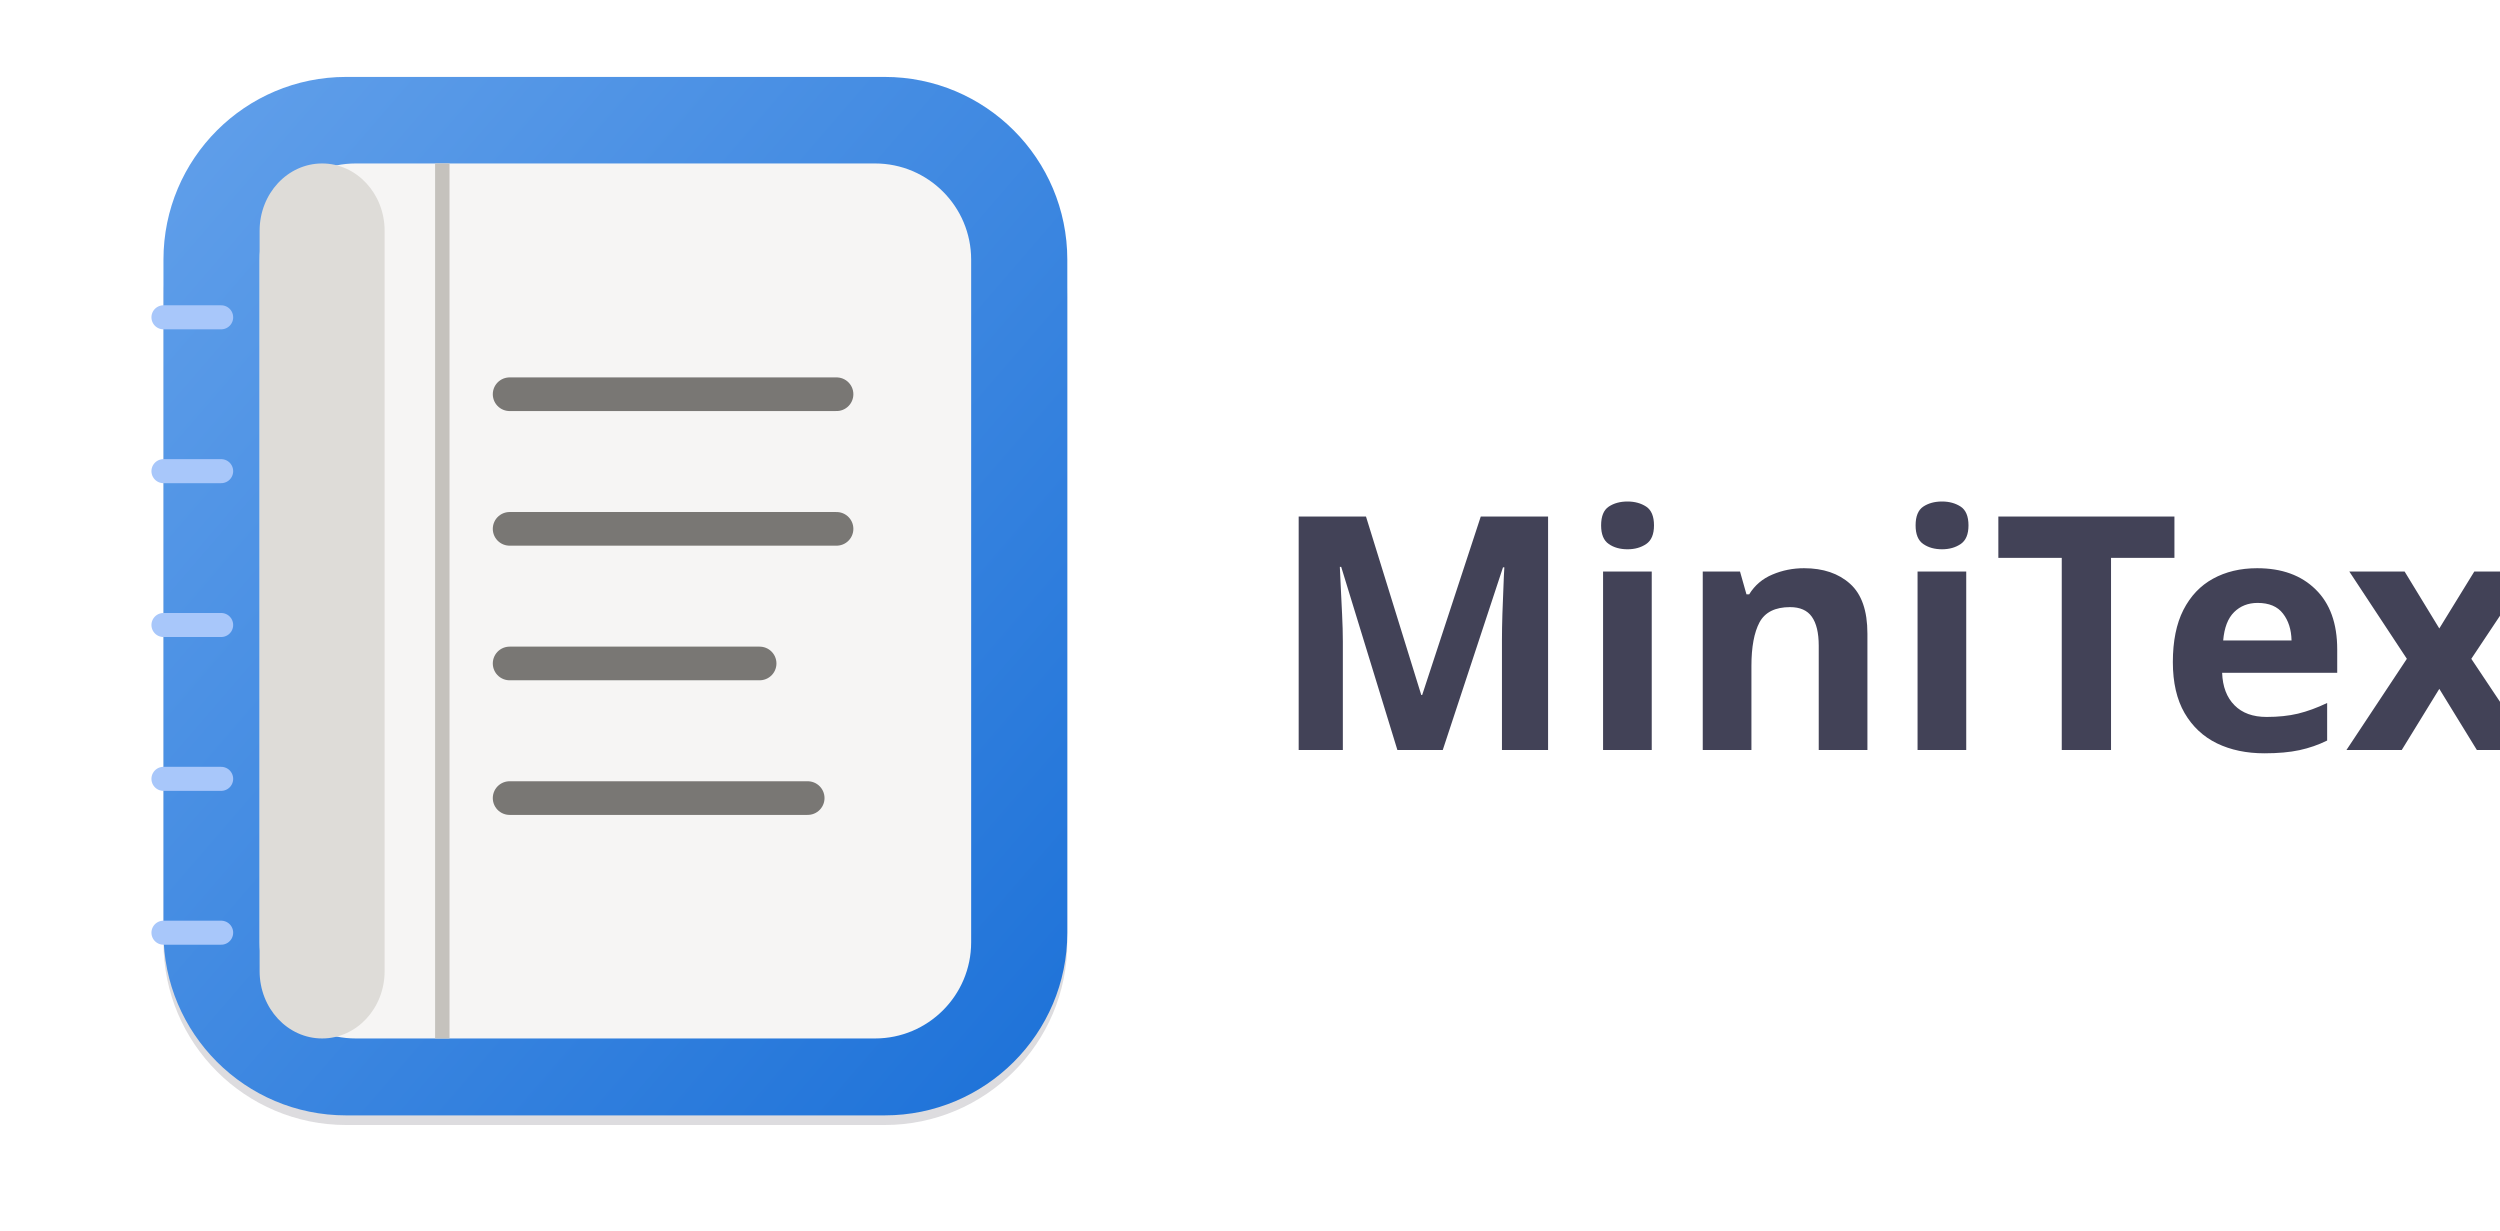
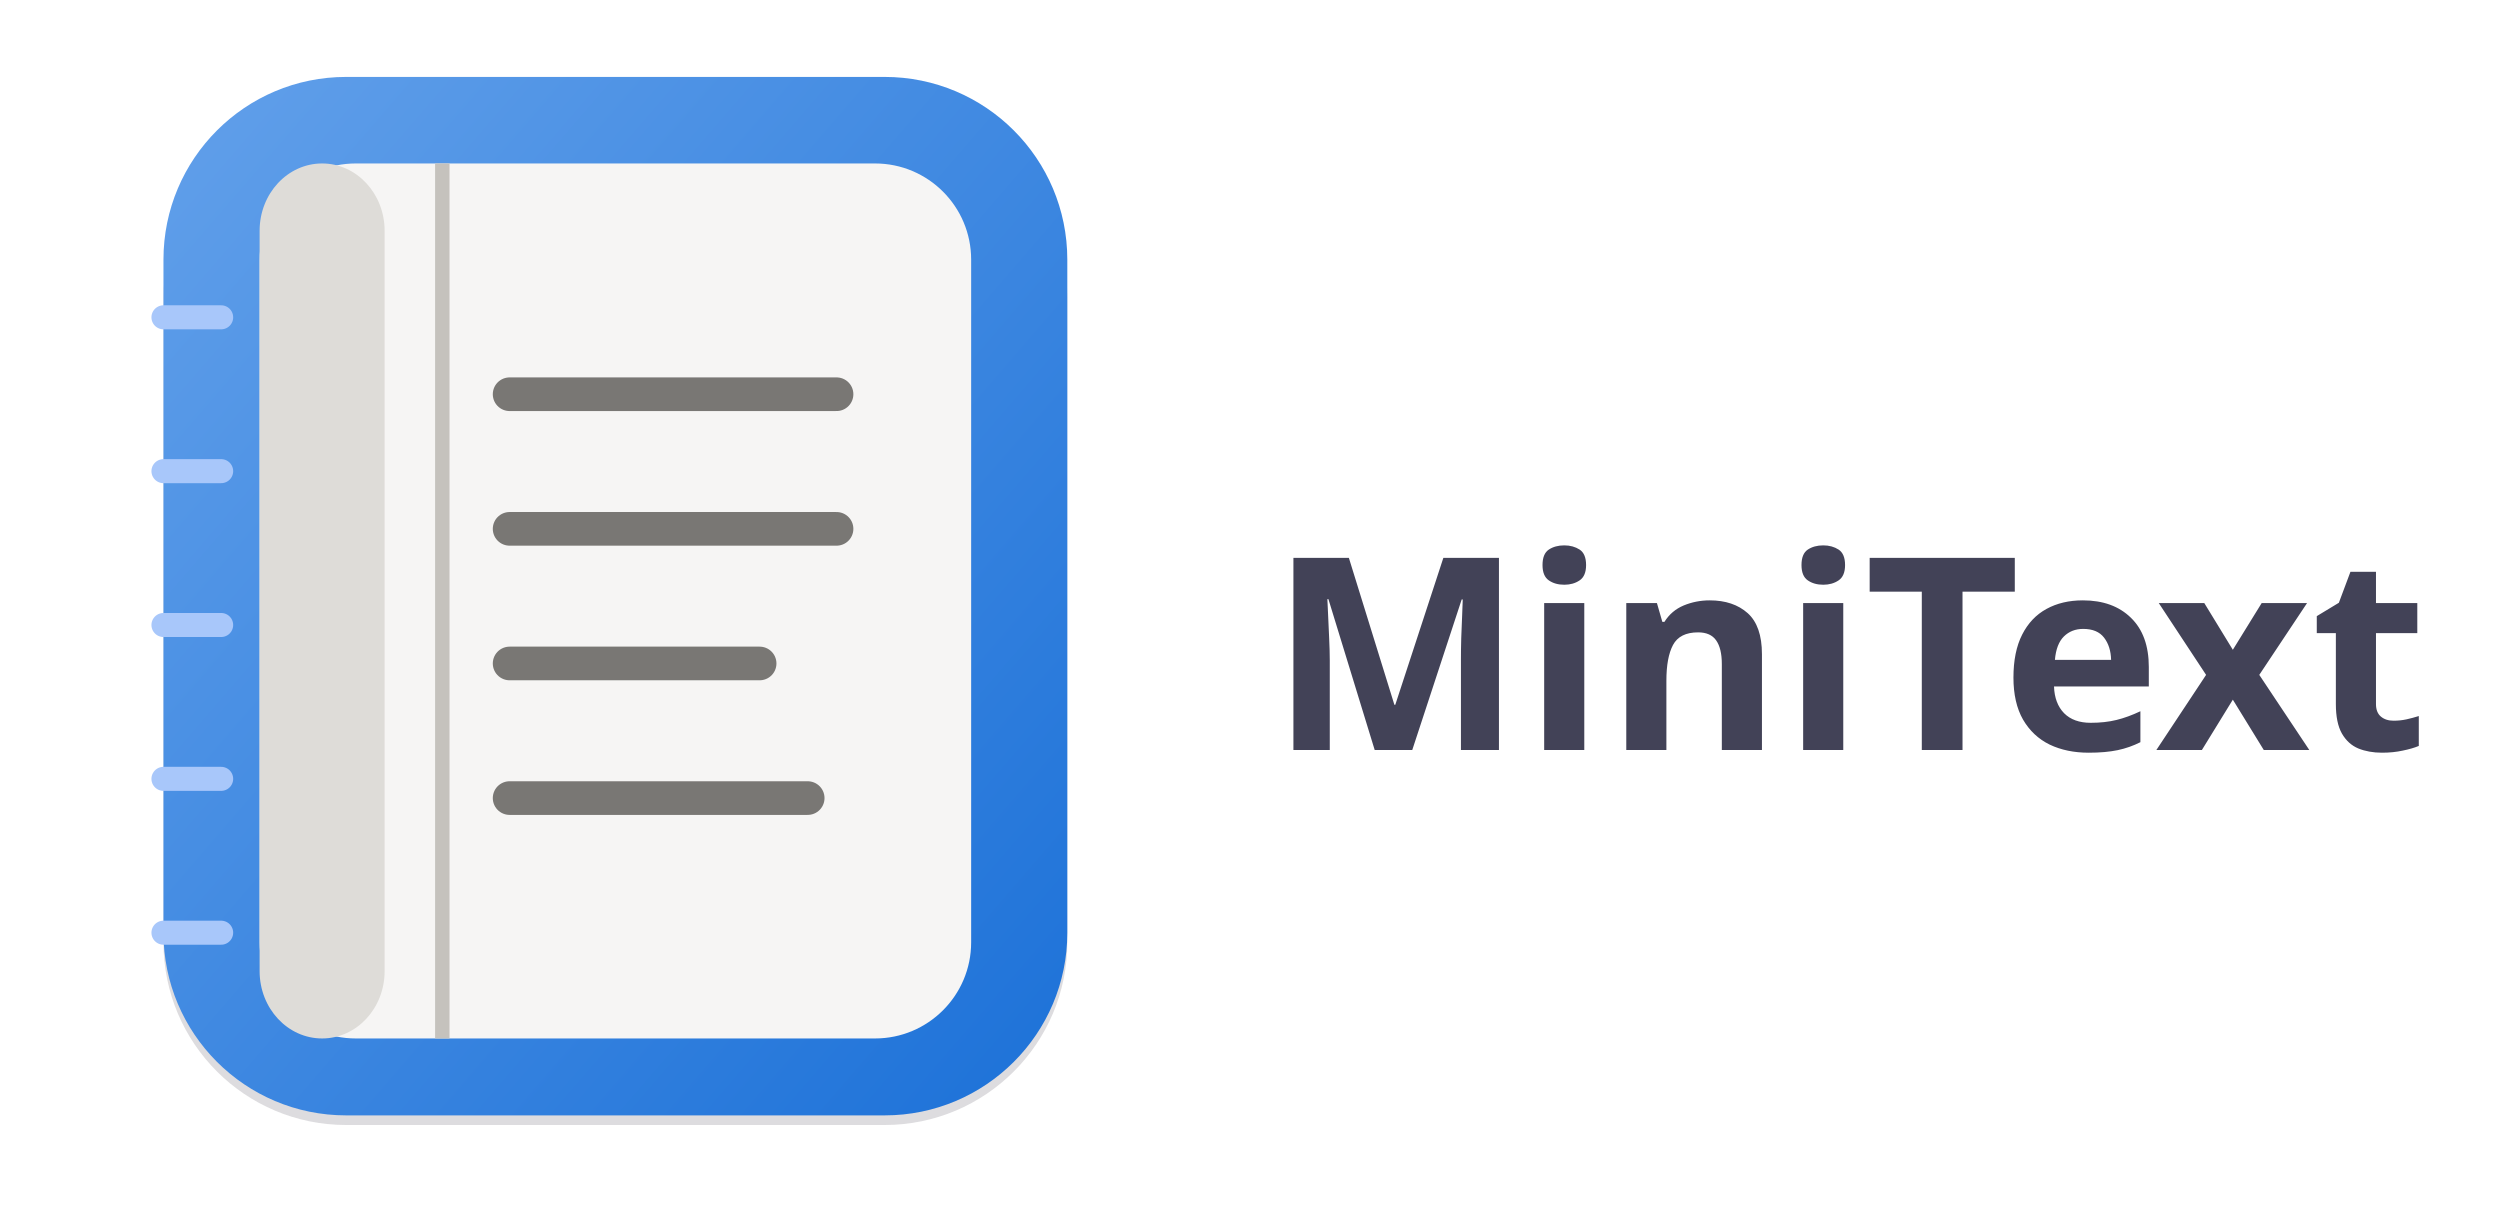
<svg xmlns="http://www.w3.org/2000/svg" width="260" height="128" viewBox="0 0 260 128">
  <defs>
    <linearGradient id="blue" x1="0" y1="0" x2="1" y2="1">
      <stop offset="0" stop-color="#62A0EA" />
      <stop offset="1" stop-color="#1C71D8" />
    </linearGradient>
  </defs>
  <g>
    <rect x="17" y="12" width="94" height="105" rx="19" fill="#241F31" opacity=".16" />
    <rect x="17" y="8" width="94" height="108" rx="19" fill="url(#blue)" />
    <rect x="27" y="17" width="74" height="91" rx="10" fill="#F6F5F4" />
    <rect x="27" y="17" width="13" height="91" rx="7" fill="#DEDCD8" />
    <path d="M46 17 V108" stroke="#C5C2BD" stroke-width="1.5" />
    <g fill="none" stroke="#797774" stroke-width="3.5" stroke-linecap="round">
      <path d="M53 41 H87" />
      <path d="M53 55 H87" />
      <path d="M53 69 H79" />
      <path d="M53 83 H84" />
    </g>
    <path d="M17 33 H23 M17 49 H23              M17 65 H23 M17 81 H23              M17 97 H23" stroke="#A8C7FA" stroke-width="2.5" stroke-linecap="round" />
  </g>
-   <text x="132" y="78" text-anchor="start" font-family="sans-serif" font-size="34" font-weight="bold" fill="#424257">MiniText</text>
+   <text x="132" y="78" text-anchor="start" font-family="sans-serif" font-size="28" font-weight="bold" fill="#424257">MiniText</text>
</svg>
